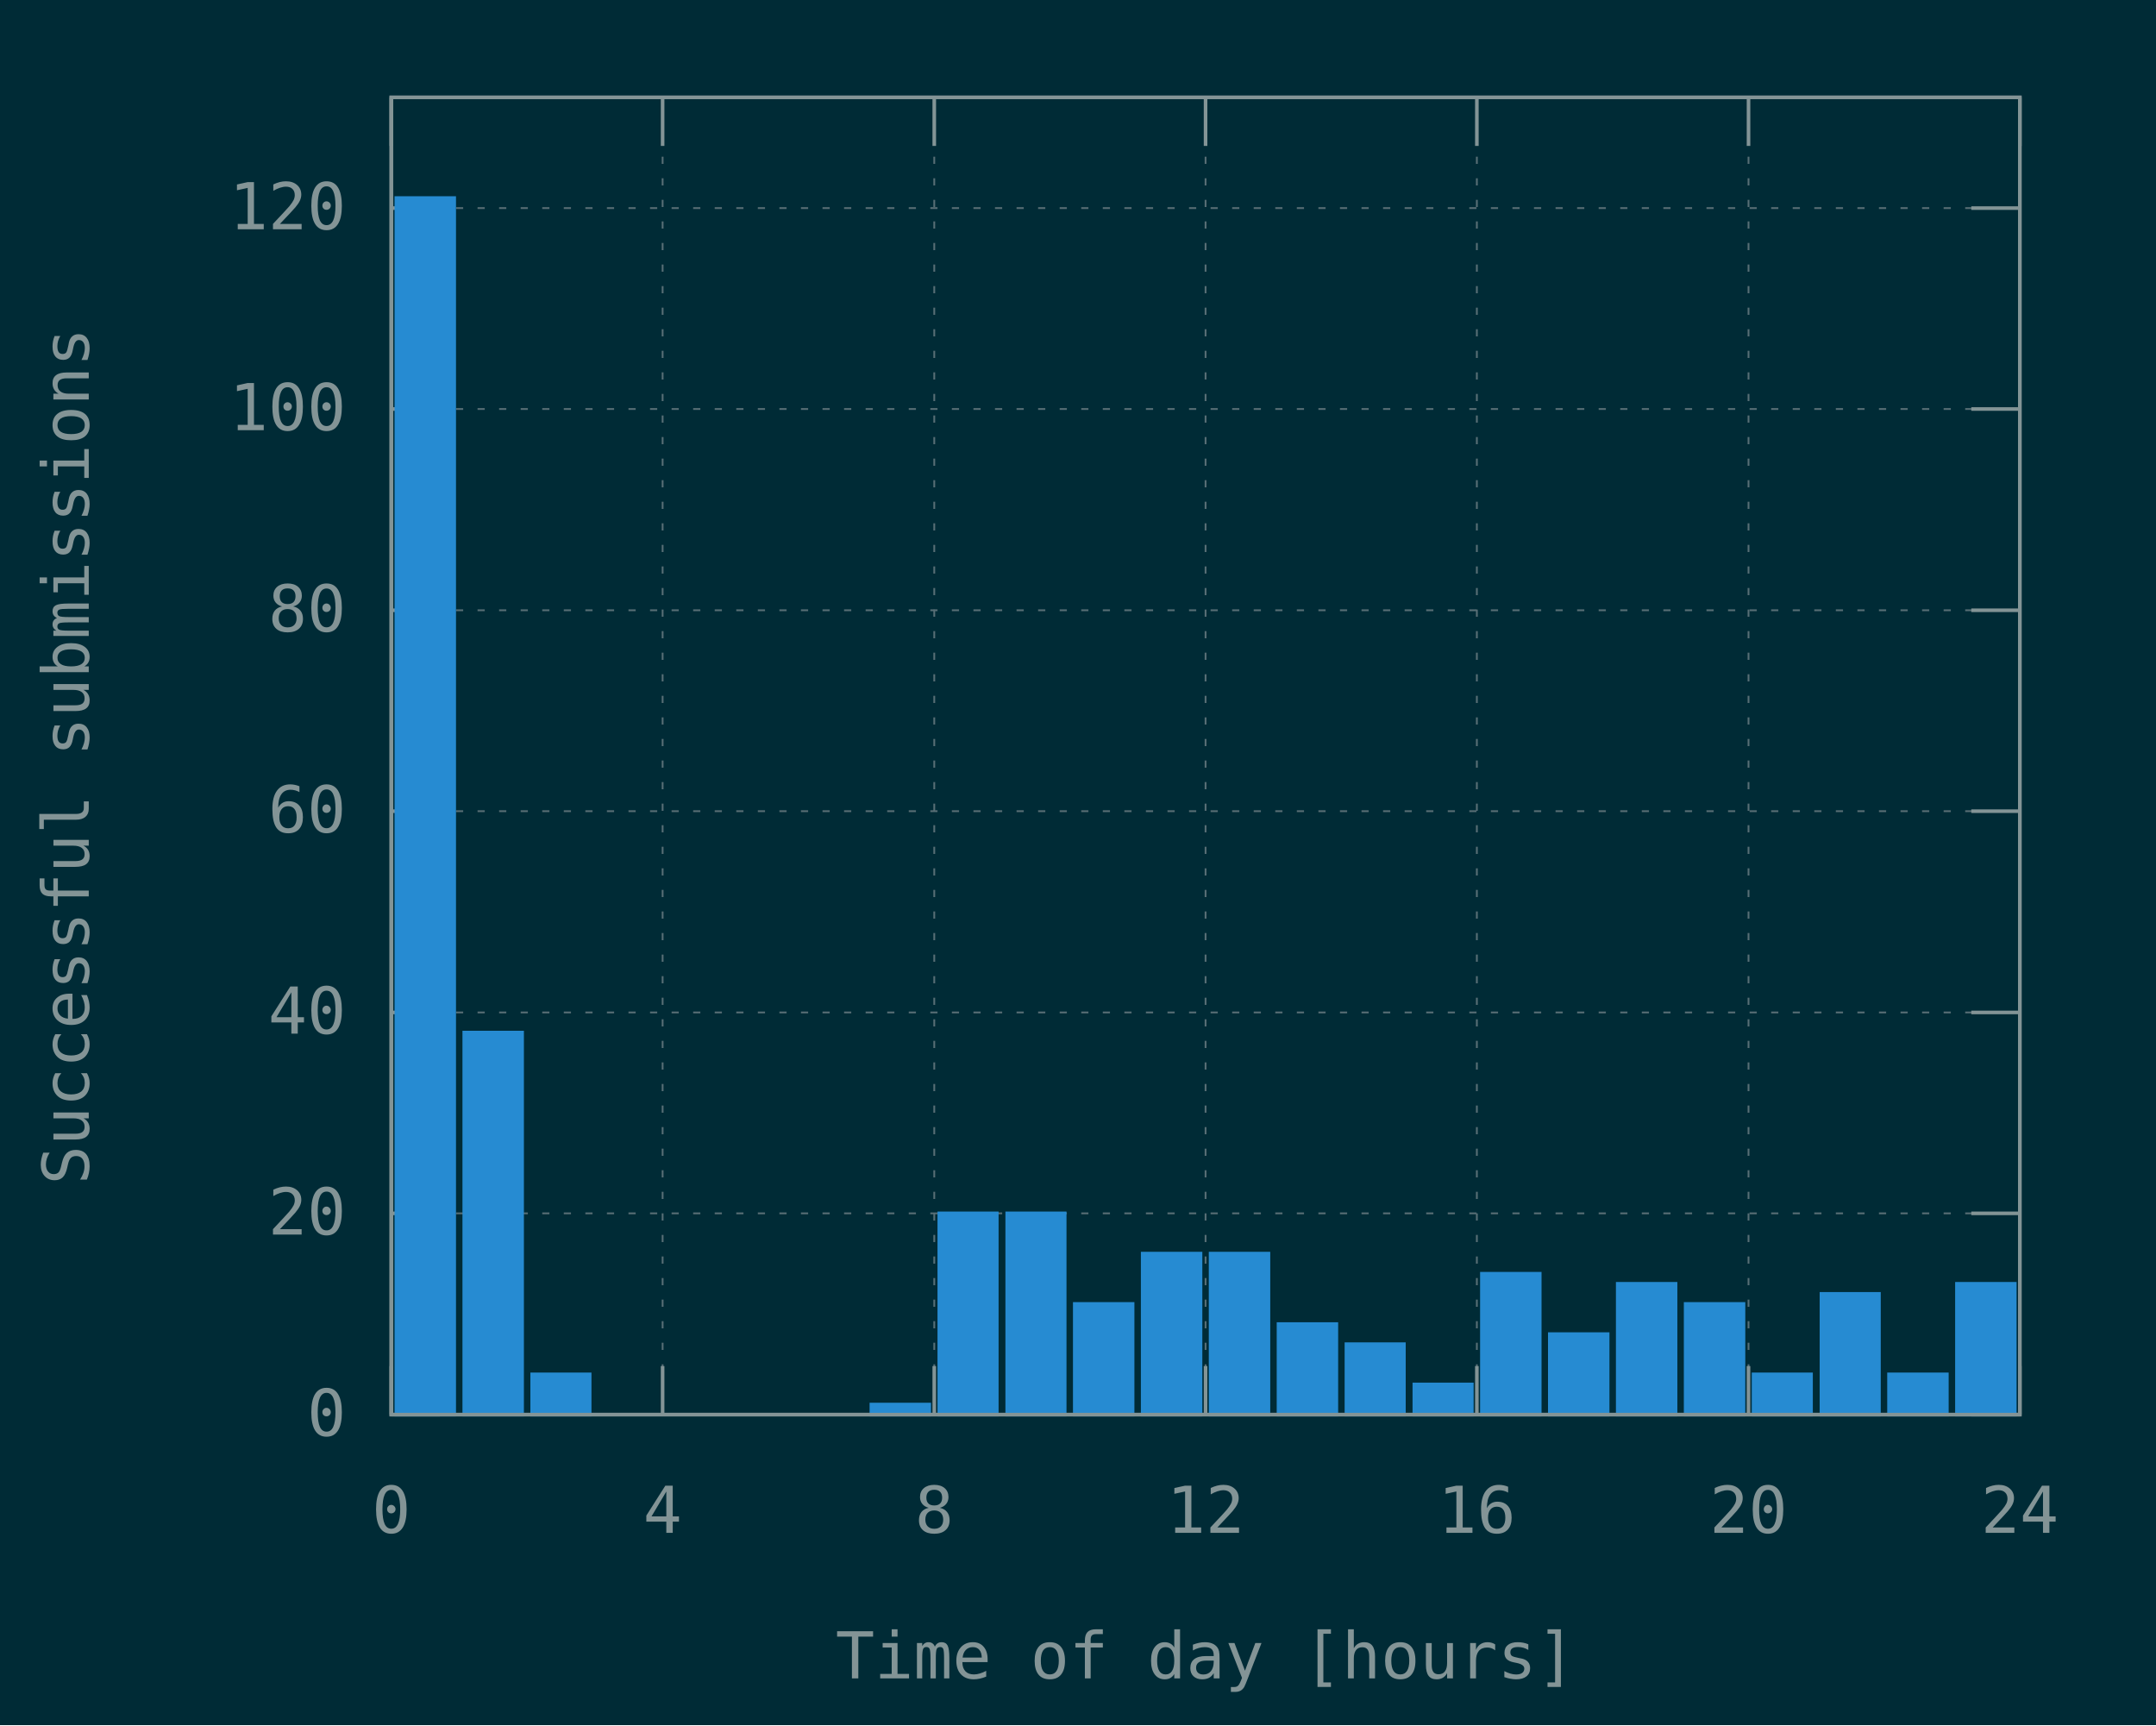
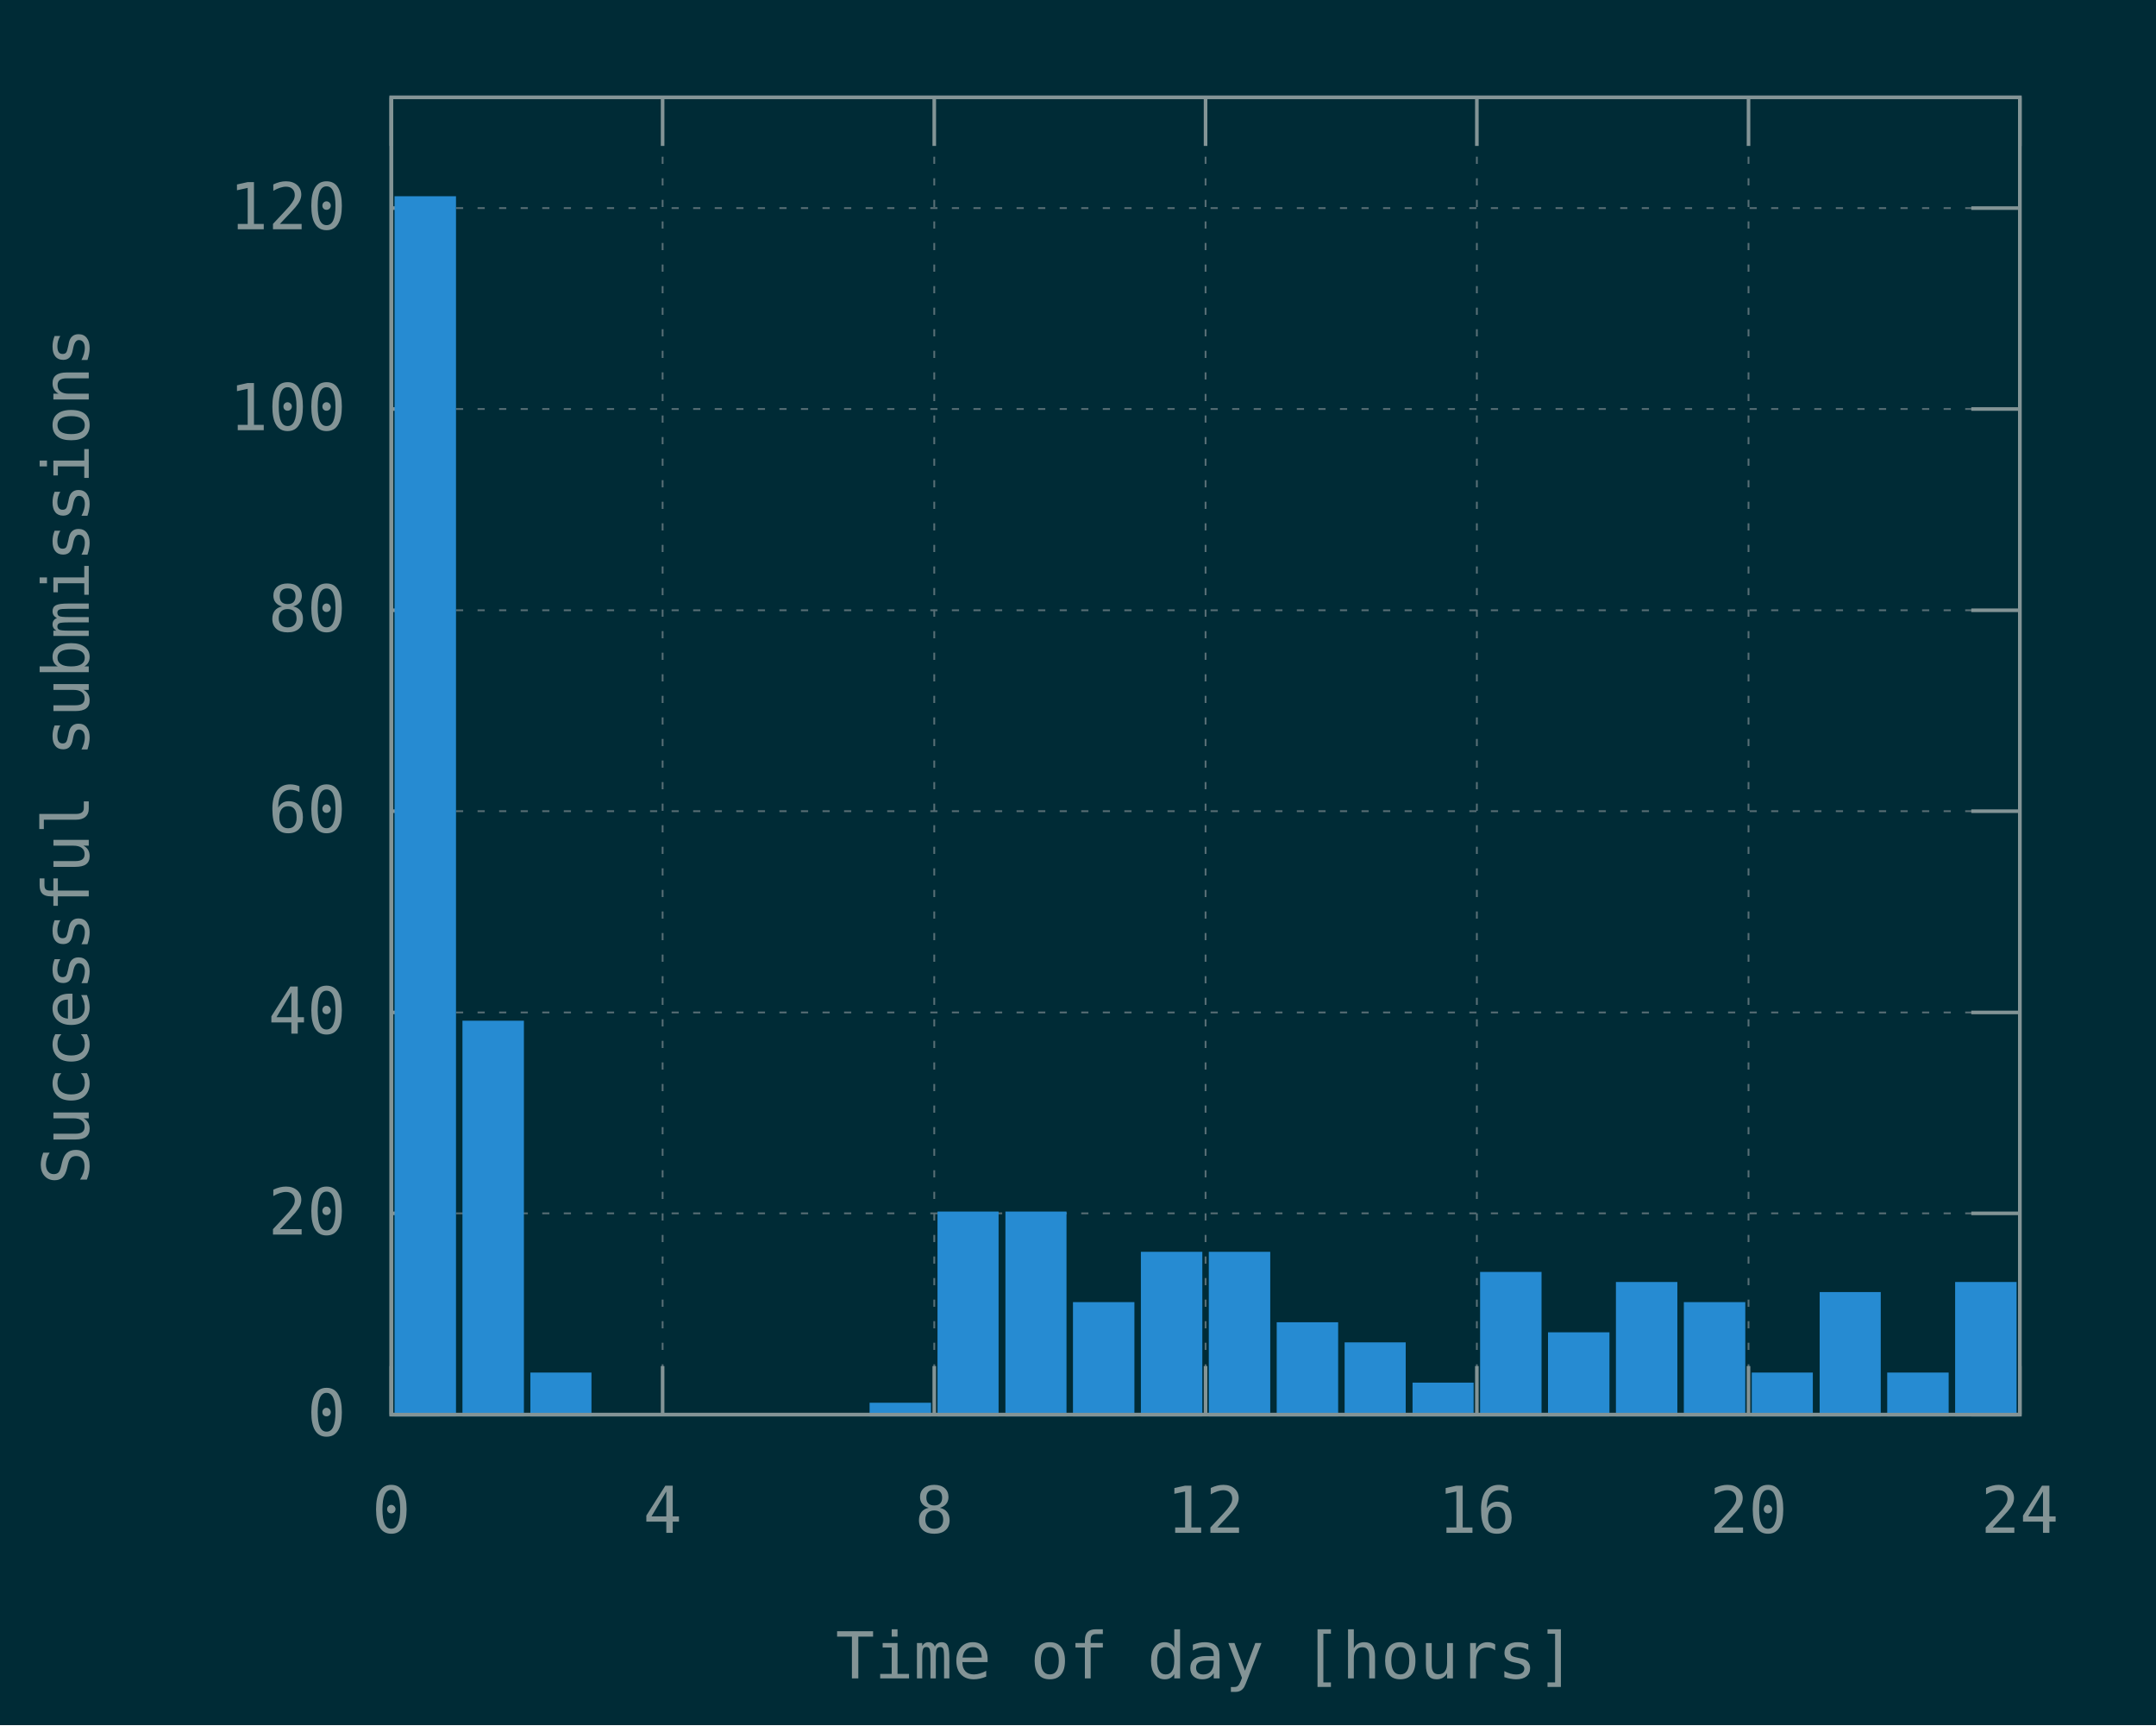
<svg xmlns="http://www.w3.org/2000/svg" xmlns:xlink="http://www.w3.org/1999/xlink" width="600" height="480" viewBox="0 0 600 480">
  <g id="gnuplot_canvas">
    <rect x="0" y="0" width="600" height="480" fill="#002b36" />
    <defs>
      <circle id="gpDot" r="0.5" stroke-width="0.5" stroke="currentColor" />
      <path id="gpPt0" stroke-width="0.148" stroke="currentColor" d="M-1,0 h2 M0,-1 v2" />
      <path id="gpPt1" stroke-width="0.148" stroke="currentColor" d="M-1,-1 L1,1 M1,-1 L-1,1" />
      <path id="gpPt2" stroke-width="0.148" stroke="currentColor" d="M-1,0 L1,0 M0,-1 L0,1 M-1,-1 L1,1 M-1,1 L1,-1" />
      <rect id="gpPt3" stroke-width="0.148" stroke="currentColor" x="-1" y="-1" width="2" height="2" />
      <rect id="gpPt4" stroke-width="0.148" stroke="currentColor" fill="currentColor" x="-1" y="-1" width="2" height="2" />
      <circle id="gpPt5" stroke-width="0.148" stroke="currentColor" cx="0" cy="0" r="1" />
      <use xlink:href="#gpPt5" id="gpPt6" fill="currentColor" stroke="none" />
      <path id="gpPt7" stroke-width="0.148" stroke="currentColor" d="M0,-1.33 L-1.33,0.67 L1.33,0.67 z" />
      <use xlink:href="#gpPt7" id="gpPt8" fill="currentColor" stroke="none" />
      <use xlink:href="#gpPt7" id="gpPt9" stroke="currentColor" transform="rotate(180)" />
      <use xlink:href="#gpPt9" id="gpPt10" fill="currentColor" stroke="none" />
      <use xlink:href="#gpPt3" id="gpPt11" stroke="currentColor" transform="rotate(45)" />
      <use xlink:href="#gpPt11" id="gpPt12" fill="currentColor" stroke="none" />
      <path id="gpPt13" stroke-width="0.148" stroke="currentColor" d="M0,1.330 L1.265,0.411 L0.782,-1.067 L-0.782,-1.076 L-1.265,0.411 z" />
      <use xlink:href="#gpPt13" id="gpPt14" fill="currentColor" stroke="none" />
      <filter id="textbox" filterUnits="objectBoundingBox" x="0" y="0" height="1" width="1">
        <feFlood flood-color="#002B36" flood-opacity="1" result="bgnd" />
        <feComposite in="SourceGraphic" in2="bgnd" operator="atop" />
      </filter>
      <filter id="greybox" filterUnits="objectBoundingBox" x="0" y="0" height="1" width="1">
        <feFlood flood-color="lightgrey" flood-opacity="1" result="grey" />
        <feComposite in="SourceGraphic" in2="grey" operator="atop" />
      </filter>
    </defs>
    <g fill="none" color="#002B36" stroke="currentColor" stroke-width="1.00" stroke-linecap="butt" stroke-linejoin="miter">
</g>
    <g fill="none" color="black" stroke="currentColor" stroke-width="1.00" stroke-linecap="butt" stroke-linejoin="miter">
</g>
    <g fill="none" color="black" stroke="rgb(131, 148, 150)" stroke-width="0.50" stroke-linecap="butt" stroke-linejoin="miter">
</g>
    <g fill="none" color="gray" stroke="currentColor" stroke-width="0.50" stroke-linecap="butt" stroke-linejoin="miter">
      <path stroke="rgb( 88, 110, 117)" stroke-dasharray="2,4" class="gridline" d="M108.9,393.6 L562.1,393.6  " />
    </g>
    <g fill="none" color="gray" stroke="rgb( 88, 110, 117)" stroke-width="1.00" stroke-linecap="butt" stroke-linejoin="miter">
</g>
    <g fill="none" color="black" stroke="currentColor" stroke-width="1.00" stroke-linecap="butt" stroke-linejoin="miter">
      <path stroke="rgb(131, 148, 150)" d="M108.9,393.6 L122.4,393.6 M562.1,393.6 L548.6,393.6  " />
      <g transform="translate(96.3,399.5)" stroke="none" fill="rgb(131,148,150)" font-family="Inconsolata" font-size="18.00" text-anchor="end">
        <text>
          <tspan font-family="Inconsolata"> 0</tspan>
        </text>
      </g>
    </g>
    <g fill="none" color="black" stroke="currentColor" stroke-width="1.00" stroke-linecap="butt" stroke-linejoin="miter">
</g>
    <g fill="none" color="black" stroke="rgb(131, 148, 150)" stroke-width="0.50" stroke-linecap="butt" stroke-linejoin="miter">
</g>
    <g fill="none" color="gray" stroke="currentColor" stroke-width="0.50" stroke-linecap="butt" stroke-linejoin="miter">
      <path stroke="rgb( 88, 110, 117)" stroke-dasharray="2,4" class="gridline" d="M108.9,337.6 L562.1,337.6  " />
    </g>
    <g fill="none" color="gray" stroke="rgb( 88, 110, 117)" stroke-width="1.00" stroke-linecap="butt" stroke-linejoin="miter">
</g>
    <g fill="none" color="black" stroke="currentColor" stroke-width="1.00" stroke-linecap="butt" stroke-linejoin="miter">
      <path stroke="rgb(131, 148, 150)" d="M108.9,337.6 L122.4,337.6 M562.1,337.6 L548.6,337.6  " />
      <g transform="translate(96.3,343.5)" stroke="none" fill="rgb(131,148,150)" font-family="Inconsolata" font-size="18.00" text-anchor="end">
        <text>
          <tspan font-family="Inconsolata"> 20</tspan>
        </text>
      </g>
    </g>
    <g fill="none" color="black" stroke="currentColor" stroke-width="1.00" stroke-linecap="butt" stroke-linejoin="miter">
</g>
    <g fill="none" color="black" stroke="rgb(131, 148, 150)" stroke-width="0.50" stroke-linecap="butt" stroke-linejoin="miter">
</g>
    <g fill="none" color="gray" stroke="currentColor" stroke-width="0.50" stroke-linecap="butt" stroke-linejoin="miter">
      <path stroke="rgb( 88, 110, 117)" stroke-dasharray="2,4" class="gridline" d="M108.9,281.7 L562.1,281.7  " />
    </g>
    <g fill="none" color="gray" stroke="rgb( 88, 110, 117)" stroke-width="1.00" stroke-linecap="butt" stroke-linejoin="miter">
</g>
    <g fill="none" color="black" stroke="currentColor" stroke-width="1.00" stroke-linecap="butt" stroke-linejoin="miter">
      <path stroke="rgb(131, 148, 150)" d="M108.9,281.7 L122.4,281.7 M562.1,281.7 L548.6,281.7  " />
      <g transform="translate(96.3,287.6)" stroke="none" fill="rgb(131,148,150)" font-family="Inconsolata" font-size="18.00" text-anchor="end">
        <text>
          <tspan font-family="Inconsolata"> 40</tspan>
        </text>
      </g>
    </g>
    <g fill="none" color="black" stroke="currentColor" stroke-width="1.00" stroke-linecap="butt" stroke-linejoin="miter">
</g>
    <g fill="none" color="black" stroke="rgb(131, 148, 150)" stroke-width="0.50" stroke-linecap="butt" stroke-linejoin="miter">
</g>
    <g fill="none" color="gray" stroke="currentColor" stroke-width="0.50" stroke-linecap="butt" stroke-linejoin="miter">
      <path stroke="rgb( 88, 110, 117)" stroke-dasharray="2,4" class="gridline" d="M108.9,225.7 L562.1,225.7  " />
    </g>
    <g fill="none" color="gray" stroke="rgb( 88, 110, 117)" stroke-width="1.00" stroke-linecap="butt" stroke-linejoin="miter">
</g>
    <g fill="none" color="black" stroke="currentColor" stroke-width="1.00" stroke-linecap="butt" stroke-linejoin="miter">
      <path stroke="rgb(131, 148, 150)" d="M108.9,225.7 L122.4,225.7 M562.1,225.7 L548.6,225.7  " />
      <g transform="translate(96.3,231.6)" stroke="none" fill="rgb(131,148,150)" font-family="Inconsolata" font-size="18.00" text-anchor="end">
        <text>
          <tspan font-family="Inconsolata"> 60</tspan>
        </text>
      </g>
    </g>
    <g fill="none" color="black" stroke="currentColor" stroke-width="1.00" stroke-linecap="butt" stroke-linejoin="miter">
</g>
    <g fill="none" color="black" stroke="rgb(131, 148, 150)" stroke-width="0.50" stroke-linecap="butt" stroke-linejoin="miter">
</g>
    <g fill="none" color="gray" stroke="currentColor" stroke-width="0.50" stroke-linecap="butt" stroke-linejoin="miter">
      <path stroke="rgb( 88, 110, 117)" stroke-dasharray="2,4" class="gridline" d="M108.9,169.8 L562.1,169.8  " />
    </g>
    <g fill="none" color="gray" stroke="rgb( 88, 110, 117)" stroke-width="1.00" stroke-linecap="butt" stroke-linejoin="miter">
</g>
    <g fill="none" color="black" stroke="currentColor" stroke-width="1.00" stroke-linecap="butt" stroke-linejoin="miter">
      <path stroke="rgb(131, 148, 150)" d="M108.9,169.8 L122.4,169.8 M562.1,169.8 L548.6,169.8  " />
      <g transform="translate(96.3,175.7)" stroke="none" fill="rgb(131,148,150)" font-family="Inconsolata" font-size="18.00" text-anchor="end">
        <text>
          <tspan font-family="Inconsolata"> 80</tspan>
        </text>
      </g>
    </g>
    <g fill="none" color="black" stroke="currentColor" stroke-width="1.00" stroke-linecap="butt" stroke-linejoin="miter">
</g>
    <g fill="none" color="black" stroke="rgb(131, 148, 150)" stroke-width="0.50" stroke-linecap="butt" stroke-linejoin="miter">
</g>
    <g fill="none" color="gray" stroke="currentColor" stroke-width="0.50" stroke-linecap="butt" stroke-linejoin="miter">
      <path stroke="rgb( 88, 110, 117)" stroke-dasharray="2,4" class="gridline" d="M108.9,113.8 L562.1,113.8  " />
    </g>
    <g fill="none" color="gray" stroke="rgb( 88, 110, 117)" stroke-width="1.00" stroke-linecap="butt" stroke-linejoin="miter">
</g>
    <g fill="none" color="black" stroke="currentColor" stroke-width="1.00" stroke-linecap="butt" stroke-linejoin="miter">
      <path stroke="rgb(131, 148, 150)" d="M108.9,113.8 L122.4,113.8 M562.1,113.8 L548.6,113.8  " />
      <g transform="translate(96.3,119.7)" stroke="none" fill="rgb(131,148,150)" font-family="Inconsolata" font-size="18.00" text-anchor="end">
        <text>
          <tspan font-family="Inconsolata"> 100</tspan>
        </text>
      </g>
    </g>
    <g fill="none" color="black" stroke="currentColor" stroke-width="1.00" stroke-linecap="butt" stroke-linejoin="miter">
</g>
    <g fill="none" color="black" stroke="rgb(131, 148, 150)" stroke-width="0.50" stroke-linecap="butt" stroke-linejoin="miter">
</g>
    <g fill="none" color="gray" stroke="currentColor" stroke-width="0.50" stroke-linecap="butt" stroke-linejoin="miter">
      <path stroke="rgb( 88, 110, 117)" stroke-dasharray="2,4" class="gridline" d="M108.9,57.9 L562.1,57.9  " />
    </g>
    <g fill="none" color="gray" stroke="rgb( 88, 110, 117)" stroke-width="1.00" stroke-linecap="butt" stroke-linejoin="miter">
</g>
    <g fill="none" color="black" stroke="currentColor" stroke-width="1.00" stroke-linecap="butt" stroke-linejoin="miter">
      <path stroke="rgb(131, 148, 150)" d="M108.9,57.9 L122.4,57.9 M562.1,57.9 L548.6,57.9  " />
      <g transform="translate(96.3,63.8)" stroke="none" fill="rgb(131,148,150)" font-family="Inconsolata" font-size="18.00" text-anchor="end">
        <text>
          <tspan font-family="Inconsolata"> 120</tspan>
        </text>
      </g>
    </g>
    <g fill="none" color="black" stroke="currentColor" stroke-width="1.00" stroke-linecap="butt" stroke-linejoin="miter">
</g>
    <g fill="none" color="black" stroke="rgb(131, 148, 150)" stroke-width="0.50" stroke-linecap="butt" stroke-linejoin="miter">
</g>
    <g fill="none" color="gray" stroke="currentColor" stroke-width="0.50" stroke-linecap="butt" stroke-linejoin="miter">
      <path stroke="rgb( 88, 110, 117)" stroke-dasharray="2,4" class="gridline" d="M108.9,393.6 L108.9,27.1  " />
    </g>
    <g fill="none" color="gray" stroke="rgb( 88, 110, 117)" stroke-width="1.00" stroke-linecap="butt" stroke-linejoin="miter">
</g>
    <g fill="none" color="black" stroke="currentColor" stroke-width="1.00" stroke-linecap="butt" stroke-linejoin="miter">
      <path stroke="rgb(131, 148, 150)" d="M108.9,393.6 L108.9,380.1 M108.9,27.1 L108.9,40.6  " />
      <g transform="translate(108.9,426.5)" stroke="none" fill="rgb(131,148,150)" font-family="Inconsolata" font-size="18.00" text-anchor="middle">
        <text>
          <tspan font-family="Inconsolata"> 0</tspan>
        </text>
      </g>
    </g>
    <g fill="none" color="black" stroke="currentColor" stroke-width="1.00" stroke-linecap="butt" stroke-linejoin="miter">
</g>
    <g fill="none" color="black" stroke="rgb(131, 148, 150)" stroke-width="0.50" stroke-linecap="butt" stroke-linejoin="miter">
</g>
    <g fill="none" color="gray" stroke="currentColor" stroke-width="0.50" stroke-linecap="butt" stroke-linejoin="miter">
      <path stroke="rgb( 88, 110, 117)" stroke-dasharray="2,4" class="gridline" d="M184.4,393.6 L184.4,27.1  " />
    </g>
    <g fill="none" color="gray" stroke="rgb( 88, 110, 117)" stroke-width="1.00" stroke-linecap="butt" stroke-linejoin="miter">
</g>
    <g fill="none" color="black" stroke="currentColor" stroke-width="1.00" stroke-linecap="butt" stroke-linejoin="miter">
      <path stroke="rgb(131, 148, 150)" d="M184.4,393.6 L184.4,380.1 M184.4,27.1 L184.4,40.6  " />
      <g transform="translate(184.4,426.5)" stroke="none" fill="rgb(131,148,150)" font-family="Inconsolata" font-size="18.00" text-anchor="middle">
        <text>
          <tspan font-family="Inconsolata"> 4</tspan>
        </text>
      </g>
    </g>
    <g fill="none" color="black" stroke="currentColor" stroke-width="1.00" stroke-linecap="butt" stroke-linejoin="miter">
</g>
    <g fill="none" color="black" stroke="rgb(131, 148, 150)" stroke-width="0.50" stroke-linecap="butt" stroke-linejoin="miter">
</g>
    <g fill="none" color="gray" stroke="currentColor" stroke-width="0.50" stroke-linecap="butt" stroke-linejoin="miter">
      <path stroke="rgb( 88, 110, 117)" stroke-dasharray="2,4" class="gridline" d="M260.0,393.6 L260.0,27.1  " />
    </g>
    <g fill="none" color="gray" stroke="rgb( 88, 110, 117)" stroke-width="1.00" stroke-linecap="butt" stroke-linejoin="miter">
</g>
    <g fill="none" color="black" stroke="currentColor" stroke-width="1.00" stroke-linecap="butt" stroke-linejoin="miter">
      <path stroke="rgb(131, 148, 150)" d="M260.0,393.6 L260.0,380.1 M260.0,27.1 L260.0,40.6  " />
      <g transform="translate(260.0,426.5)" stroke="none" fill="rgb(131,148,150)" font-family="Inconsolata" font-size="18.00" text-anchor="middle">
        <text>
          <tspan font-family="Inconsolata"> 8</tspan>
        </text>
      </g>
    </g>
    <g fill="none" color="black" stroke="currentColor" stroke-width="1.00" stroke-linecap="butt" stroke-linejoin="miter">
</g>
    <g fill="none" color="black" stroke="rgb(131, 148, 150)" stroke-width="0.50" stroke-linecap="butt" stroke-linejoin="miter">
</g>
    <g fill="none" color="gray" stroke="currentColor" stroke-width="0.50" stroke-linecap="butt" stroke-linejoin="miter">
      <path stroke="rgb( 88, 110, 117)" stroke-dasharray="2,4" class="gridline" d="M335.5,393.6 L335.5,27.1  " />
    </g>
    <g fill="none" color="gray" stroke="rgb( 88, 110, 117)" stroke-width="1.00" stroke-linecap="butt" stroke-linejoin="miter">
</g>
    <g fill="none" color="black" stroke="currentColor" stroke-width="1.00" stroke-linecap="butt" stroke-linejoin="miter">
      <path stroke="rgb(131, 148, 150)" d="M335.5,393.6 L335.5,380.1 M335.5,27.1 L335.5,40.6  " />
      <g transform="translate(335.5,426.5)" stroke="none" fill="rgb(131,148,150)" font-family="Inconsolata" font-size="18.00" text-anchor="middle">
        <text>
          <tspan font-family="Inconsolata"> 12</tspan>
        </text>
      </g>
    </g>
    <g fill="none" color="black" stroke="currentColor" stroke-width="1.00" stroke-linecap="butt" stroke-linejoin="miter">
</g>
    <g fill="none" color="black" stroke="rgb(131, 148, 150)" stroke-width="0.50" stroke-linecap="butt" stroke-linejoin="miter">
</g>
    <g fill="none" color="gray" stroke="currentColor" stroke-width="0.50" stroke-linecap="butt" stroke-linejoin="miter">
      <path stroke="rgb( 88, 110, 117)" stroke-dasharray="2,4" class="gridline" d="M411.0,393.6 L411.0,27.1  " />
    </g>
    <g fill="none" color="gray" stroke="rgb( 88, 110, 117)" stroke-width="1.00" stroke-linecap="butt" stroke-linejoin="miter">
</g>
    <g fill="none" color="black" stroke="currentColor" stroke-width="1.00" stroke-linecap="butt" stroke-linejoin="miter">
      <path stroke="rgb(131, 148, 150)" d="M411.0,393.6 L411.0,380.1 M411.0,27.1 L411.0,40.6  " />
      <g transform="translate(411.0,426.5)" stroke="none" fill="rgb(131,148,150)" font-family="Inconsolata" font-size="18.00" text-anchor="middle">
        <text>
          <tspan font-family="Inconsolata"> 16</tspan>
        </text>
      </g>
    </g>
    <g fill="none" color="black" stroke="currentColor" stroke-width="1.00" stroke-linecap="butt" stroke-linejoin="miter">
</g>
    <g fill="none" color="black" stroke="rgb(131, 148, 150)" stroke-width="0.50" stroke-linecap="butt" stroke-linejoin="miter">
</g>
    <g fill="none" color="gray" stroke="currentColor" stroke-width="0.50" stroke-linecap="butt" stroke-linejoin="miter">
      <path stroke="rgb( 88, 110, 117)" stroke-dasharray="2,4" class="gridline" d="M486.6,393.6 L486.6,40.6 L486.6,27.1  " />
    </g>
    <g fill="none" color="gray" stroke="rgb( 88, 110, 117)" stroke-width="1.00" stroke-linecap="butt" stroke-linejoin="miter">
</g>
    <g fill="none" color="black" stroke="currentColor" stroke-width="1.00" stroke-linecap="butt" stroke-linejoin="miter">
      <path stroke="rgb(131, 148, 150)" d="M486.6,393.6 L486.6,380.1 M486.6,27.1 L486.6,40.6  " />
      <g transform="translate(486.6,426.5)" stroke="none" fill="rgb(131,148,150)" font-family="Inconsolata" font-size="18.00" text-anchor="middle">
        <text>
          <tspan font-family="Inconsolata"> 20</tspan>
        </text>
      </g>
    </g>
    <g fill="none" color="black" stroke="currentColor" stroke-width="1.00" stroke-linecap="butt" stroke-linejoin="miter">
</g>
    <g fill="none" color="black" stroke="rgb(131, 148, 150)" stroke-width="0.50" stroke-linecap="butt" stroke-linejoin="miter">
</g>
    <g fill="none" color="gray" stroke="currentColor" stroke-width="0.50" stroke-linecap="butt" stroke-linejoin="miter">
      <path stroke="rgb( 88, 110, 117)" stroke-dasharray="2,4" class="gridline" d="M562.1,393.6 L562.1,27.1  " />
    </g>
    <g fill="none" color="gray" stroke="rgb( 88, 110, 117)" stroke-width="1.00" stroke-linecap="butt" stroke-linejoin="miter">
</g>
    <g fill="none" color="black" stroke="currentColor" stroke-width="1.00" stroke-linecap="butt" stroke-linejoin="miter">
      <path stroke="rgb(131, 148, 150)" d="M562.1,393.6 L562.1,380.1 M562.1,27.1 L562.1,40.6  " />
      <g transform="translate(562.1,426.5)" stroke="none" fill="rgb(131,148,150)" font-family="Inconsolata" font-size="18.00" text-anchor="middle">
        <text>
          <tspan font-family="Inconsolata"> 24</tspan>
        </text>
      </g>
    </g>
    <g fill="none" color="black" stroke="currentColor" stroke-width="1.00" stroke-linecap="butt" stroke-linejoin="miter">
</g>
    <g fill="none" color="black" stroke="currentColor" stroke-width="1.00" stroke-linecap="butt" stroke-linejoin="miter">
      <path stroke="rgb(131, 148, 150)" d="M108.9,27.1 L108.9,393.6 L562.1,393.6 L562.1,27.1 L108.9,27.1 Z  " />
    </g>
    <g fill="none" color="black" stroke="currentColor" stroke-width="1.00" stroke-linecap="butt" stroke-linejoin="miter">
      <g transform="translate(24.7,210.4) rotate(270)" stroke="none" fill="rgb(131,148,150)" font-family="Inconsolata" font-size="18.00" text-anchor="middle">
        <text>
          <tspan font-family="Inconsolata">Successful submissions</tspan>
        </text>
      </g>
    </g>
    <g fill="none" color="black" stroke="currentColor" stroke-width="1.00" stroke-linecap="butt" stroke-linejoin="miter">
      <g transform="translate(335.5,467.0)" stroke="none" fill="rgb(131,148,150)" font-family="Inconsolata" font-size="18.00" text-anchor="middle">
        <text>
          <tspan font-family="Inconsolata">Time of day [hours]</tspan>
        </text>
      </g>
    </g>
    <g fill="none" color="black" stroke="currentColor" stroke-width="1.00" stroke-linecap="butt" stroke-linejoin="miter">
</g>
    <g id="gnuplot_plot_1">
      <g fill="none" color="black" stroke="currentColor" stroke-width="1.00" stroke-linecap="butt" stroke-linejoin="miter">
        <g stroke="none" shape-rendering="crispEdges">
          <polygon fill="rgb( 38, 139, 210)" points="110.3,393.6 126.5,393.6 126.5,55.0 110.3,55.0 " />
        </g>
        <path stroke="rgb( 38, 139, 210)" d="M110.3,393.6 L110.3,55.1 L126.4,55.1 L126.4,393.6 L110.3,393.6 Z  " />
        <g stroke="none" shape-rendering="crispEdges">
-           <polygon fill="rgb( 38, 139, 210)" points="129.2,393.6 145.4,393.6 145.4,287.2 129.2,287.2 " />
-         </g>
-         <path stroke="rgb( 38, 139, 210)" d="M129.2,393.6 L129.2,287.3 L145.3,287.3 L145.3,393.6 L129.2,393.6 Z  " />
+           <polygon fill="rgb( 38, 139, 210)" points="129.2,393.6 145.4,393.6 145.4,284.4 129.2,284.4 " />
+         </g>
+         <path stroke="rgb( 38, 139, 210)" d="M129.2,393.6 L129.2,284.5 L145.3,284.5 L145.3,393.6 L129.2,393.6 Z  " />
        <g stroke="none" shape-rendering="crispEdges">
          <polygon fill="rgb( 38, 139, 210)" points="148.1,393.6 164.2,393.6 164.2,382.3 148.1,382.3 " />
        </g>
        <path stroke="rgb( 38, 139, 210)" d="M148.1,393.6 L148.1,382.4 L164.1,382.4 L164.1,393.6 L148.1,393.6 Z  " />
        <g stroke="none" shape-rendering="crispEdges">
          <polygon fill="rgb( 38, 139, 210)" points="242.5,393.6 258.7,393.6 258.7,390.7 242.5,390.7 " />
        </g>
        <path stroke="rgb( 38, 139, 210)" d="M242.5,393.6 L242.5,390.8 L258.6,390.8 L258.6,393.6 L242.5,393.6 Z  " />
        <g stroke="none" shape-rendering="crispEdges">
          <polygon fill="rgb( 38, 139, 210)" points="261.4,393.6 277.5,393.6 277.5,337.5 261.4,337.5 " />
        </g>
        <path stroke="rgb( 38, 139, 210)" d="M261.4,393.6 L261.4,337.6 L277.4,337.6 L277.4,393.6 L261.4,393.6 Z  " />
        <g stroke="none" shape-rendering="crispEdges">
          <polygon fill="rgb( 38, 139, 210)" points="280.3,393.6 296.4,393.6 296.4,337.5 280.3,337.5 " />
        </g>
        <path stroke="rgb( 38, 139, 210)" d="M280.3,393.6 L280.3,337.6 L296.3,337.6 L296.3,393.6 L280.3,393.6 Z  " />
        <g stroke="none" shape-rendering="crispEdges">
          <polygon fill="rgb( 38, 139, 210)" points="299.1,393.6 315.3,393.6 315.3,362.7 299.1,362.7 " />
        </g>
        <path stroke="rgb( 38, 139, 210)" d="M299.1,393.6 L299.1,362.8 L315.2,362.8 L315.2,393.6 L299.1,393.6 Z  " />
        <g stroke="none" shape-rendering="crispEdges">
          <polygon fill="rgb( 38, 139, 210)" points="318.0,393.6 334.2,393.6 334.2,348.7 318.0,348.7 " />
        </g>
        <path stroke="rgb( 38, 139, 210)" d="M318.0,393.6 L318.0,348.8 L334.1,348.8 L334.1,393.6 L318.0,393.6 Z  " />
        <g stroke="none" shape-rendering="crispEdges">
          <polygon fill="rgb( 38, 139, 210)" points="336.9,393.6 353.1,393.6 353.1,348.7 336.9,348.7 " />
        </g>
        <path stroke="rgb( 38, 139, 210)" d="M336.9,393.6 L336.9,348.8 L353.0,348.8 L353.0,393.6 L336.9,393.6 Z  " />
        <g stroke="none" shape-rendering="crispEdges">
          <polygon fill="rgb( 38, 139, 210)" points="355.8,393.6 372.0,393.6 372.0,368.3 355.8,368.3 " />
        </g>
        <path stroke="rgb( 38, 139, 210)" d="M355.8,393.6 L355.8,368.4 L371.9,368.4 L371.9,393.6 L355.8,393.6 Z  " />
        <g stroke="none" shape-rendering="crispEdges">
          <polygon fill="rgb( 38, 139, 210)" points="374.7,393.6 390.8,393.6 390.8,373.9 374.7,373.9 " />
        </g>
        <path stroke="rgb( 38, 139, 210)" d="M374.7,393.6 L374.7,374.0 L390.7,374.0 L390.7,393.6 L374.7,393.6 Z  " />
        <g stroke="none" shape-rendering="crispEdges">
          <polygon fill="rgb( 38, 139, 210)" points="393.6,393.6 409.7,393.6 409.7,385.1 393.6,385.1 " />
        </g>
        <path stroke="rgb( 38, 139, 210)" d="M393.6,393.6 L393.6,385.2 L409.6,385.2 L409.6,393.6 L393.6,393.6 Z  " />
        <g stroke="none" shape-rendering="crispEdges">
          <polygon fill="rgb( 38, 139, 210)" points="412.4,393.6 428.6,393.6 428.6,354.3 412.4,354.3 " />
        </g>
        <path stroke="rgb( 38, 139, 210)" d="M412.4,393.6 L412.4,354.4 L428.5,354.4 L428.5,393.6 L412.4,393.6 Z  " />
        <g stroke="none" shape-rendering="crispEdges">
          <polygon fill="rgb( 38, 139, 210)" points="431.3,393.6 447.5,393.6 447.5,371.1 431.3,371.1 " />
        </g>
        <path stroke="rgb( 38, 139, 210)" d="M431.3,393.6 L431.3,371.2 L447.4,371.2 L447.4,393.6 L431.3,393.6 Z  " />
        <g stroke="none" shape-rendering="crispEdges">
          <polygon fill="rgb( 38, 139, 210)" points="450.2,393.6 466.4,393.6 466.4,357.1 450.2,357.1 " />
        </g>
        <path stroke="rgb( 38, 139, 210)" d="M450.2,393.6 L450.2,357.2 L466.3,357.2 L466.3,393.6 L450.2,393.6 Z  " />
        <g stroke="none" shape-rendering="crispEdges">
          <polygon fill="rgb( 38, 139, 210)" points="469.1,393.6 485.3,393.6 485.3,362.7 469.1,362.7 " />
        </g>
        <path stroke="rgb( 38, 139, 210)" d="M469.1,393.6 L469.1,362.8 L485.2,362.8 L485.2,393.6 L469.1,393.6 Z  " />
        <g stroke="none" shape-rendering="crispEdges">
          <polygon fill="rgb( 38, 139, 210)" points="488.0,393.6 504.1,393.6 504.1,382.3 488.0,382.3 " />
        </g>
        <path stroke="rgb( 38, 139, 210)" d="M488.0,393.6 L488.0,382.4 L504.0,382.4 L504.0,393.6 L488.0,393.6 Z  " />
        <g stroke="none" shape-rendering="crispEdges">
          <polygon fill="rgb( 38, 139, 210)" points="506.9,393.6 523.0,393.6 523.0,359.9 506.9,359.9 " />
        </g>
        <path stroke="rgb( 38, 139, 210)" d="M506.9,393.6 L506.9,360.0 L522.9,360.0 L522.9,393.6 L506.9,393.6 Z  " />
        <g stroke="none" shape-rendering="crispEdges">
          <polygon fill="rgb( 38, 139, 210)" points="525.7,393.6 541.9,393.6 541.9,382.3 525.7,382.3 " />
        </g>
        <path stroke="rgb( 38, 139, 210)" d="M525.7,393.6 L525.7,382.4 L541.8,382.4 L541.8,393.6 L525.7,393.6 Z  " />
        <g stroke="none" shape-rendering="crispEdges">
          <polygon fill="rgb( 38, 139, 210)" points="544.6,393.6 560.8,393.6 560.8,357.1 544.6,357.1 " />
        </g>
        <path stroke="rgb( 38, 139, 210)" d="M544.6,393.6 L544.6,357.2 L560.7,357.2 L560.7,393.6 L544.6,393.6 Z  " />
      </g>
    </g>
    <g fill="none" color="#002B36" stroke="rgb( 38, 139, 210)" stroke-width="2.00" stroke-linecap="butt" stroke-linejoin="miter">
</g>
    <g fill="none" color="black" stroke="currentColor" stroke-width="2.00" stroke-linecap="butt" stroke-linejoin="miter">
</g>
    <g fill="none" color="black" stroke="black" stroke-width="1.00" stroke-linecap="butt" stroke-linejoin="miter">
</g>
    <g fill="none" color="black" stroke="currentColor" stroke-width="1.00" stroke-linecap="butt" stroke-linejoin="miter">
      <path stroke="rgb(131, 148, 150)" d="M108.9,27.1 L108.9,393.6 L562.1,393.6 L562.1,27.1 L108.9,27.1 Z  " />
    </g>
    <g fill="none" color="black" stroke="currentColor" stroke-width="1.00" stroke-linecap="butt" stroke-linejoin="miter">
</g>
  </g>
</svg>
